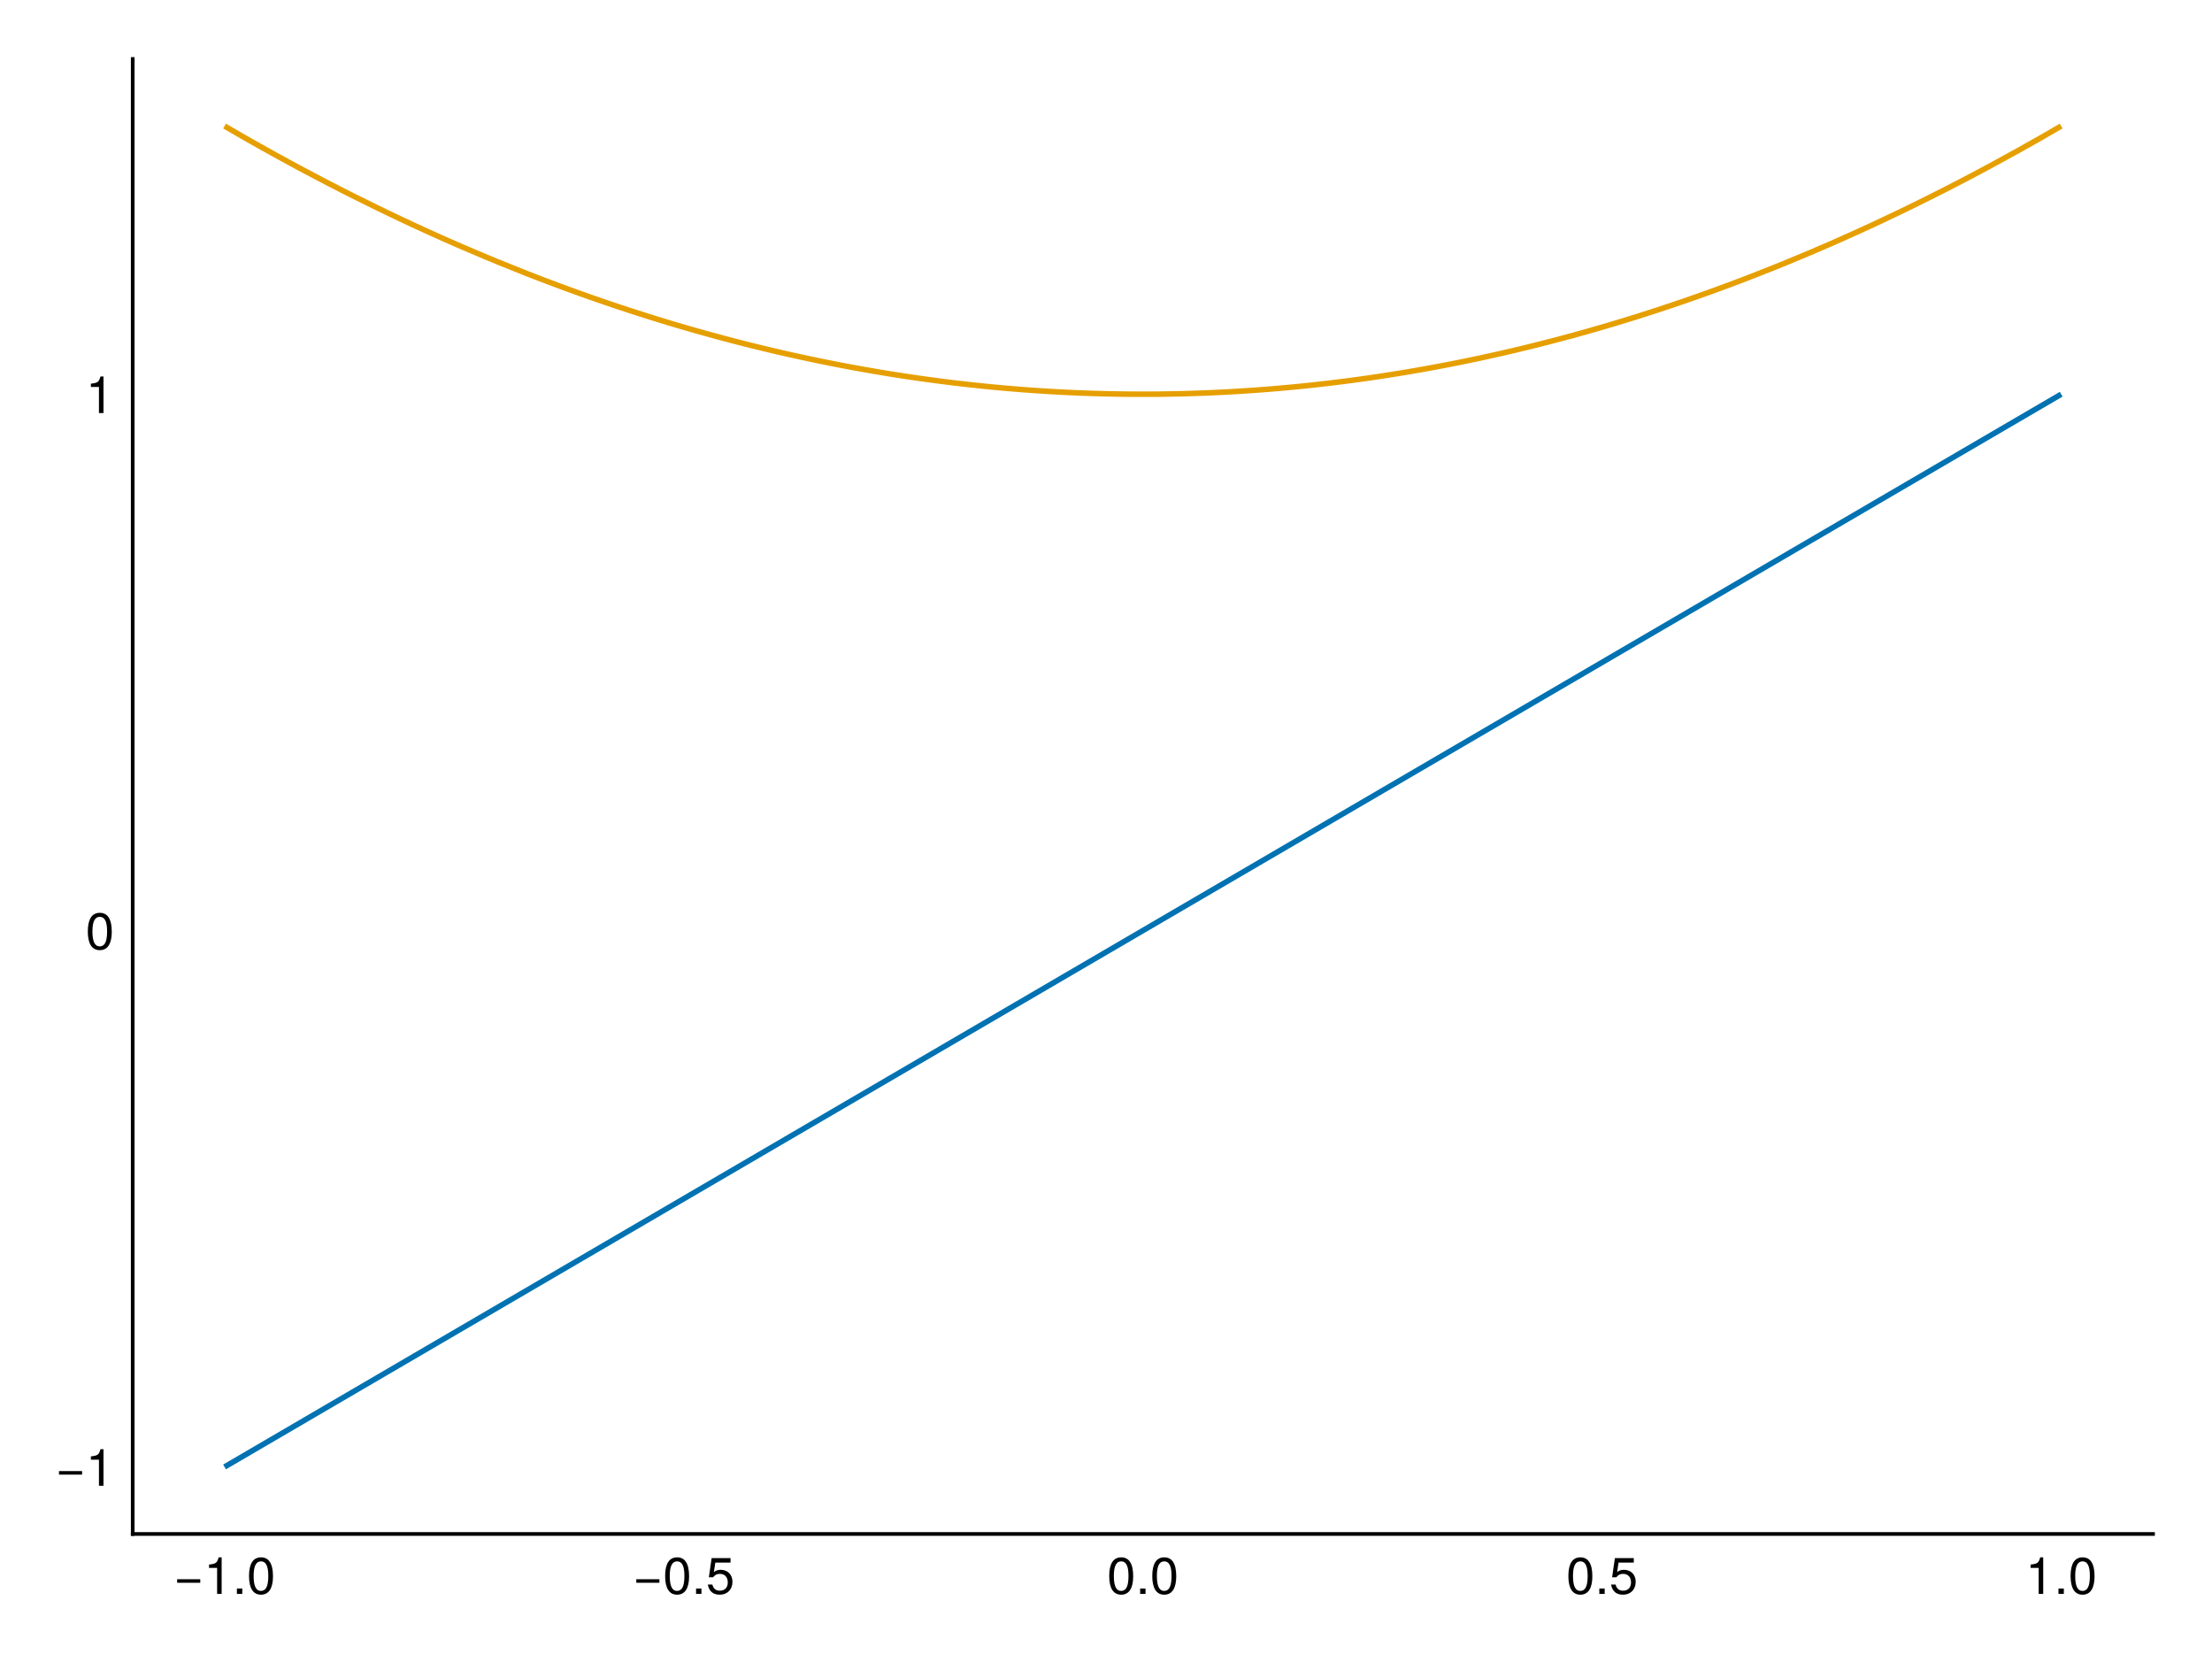
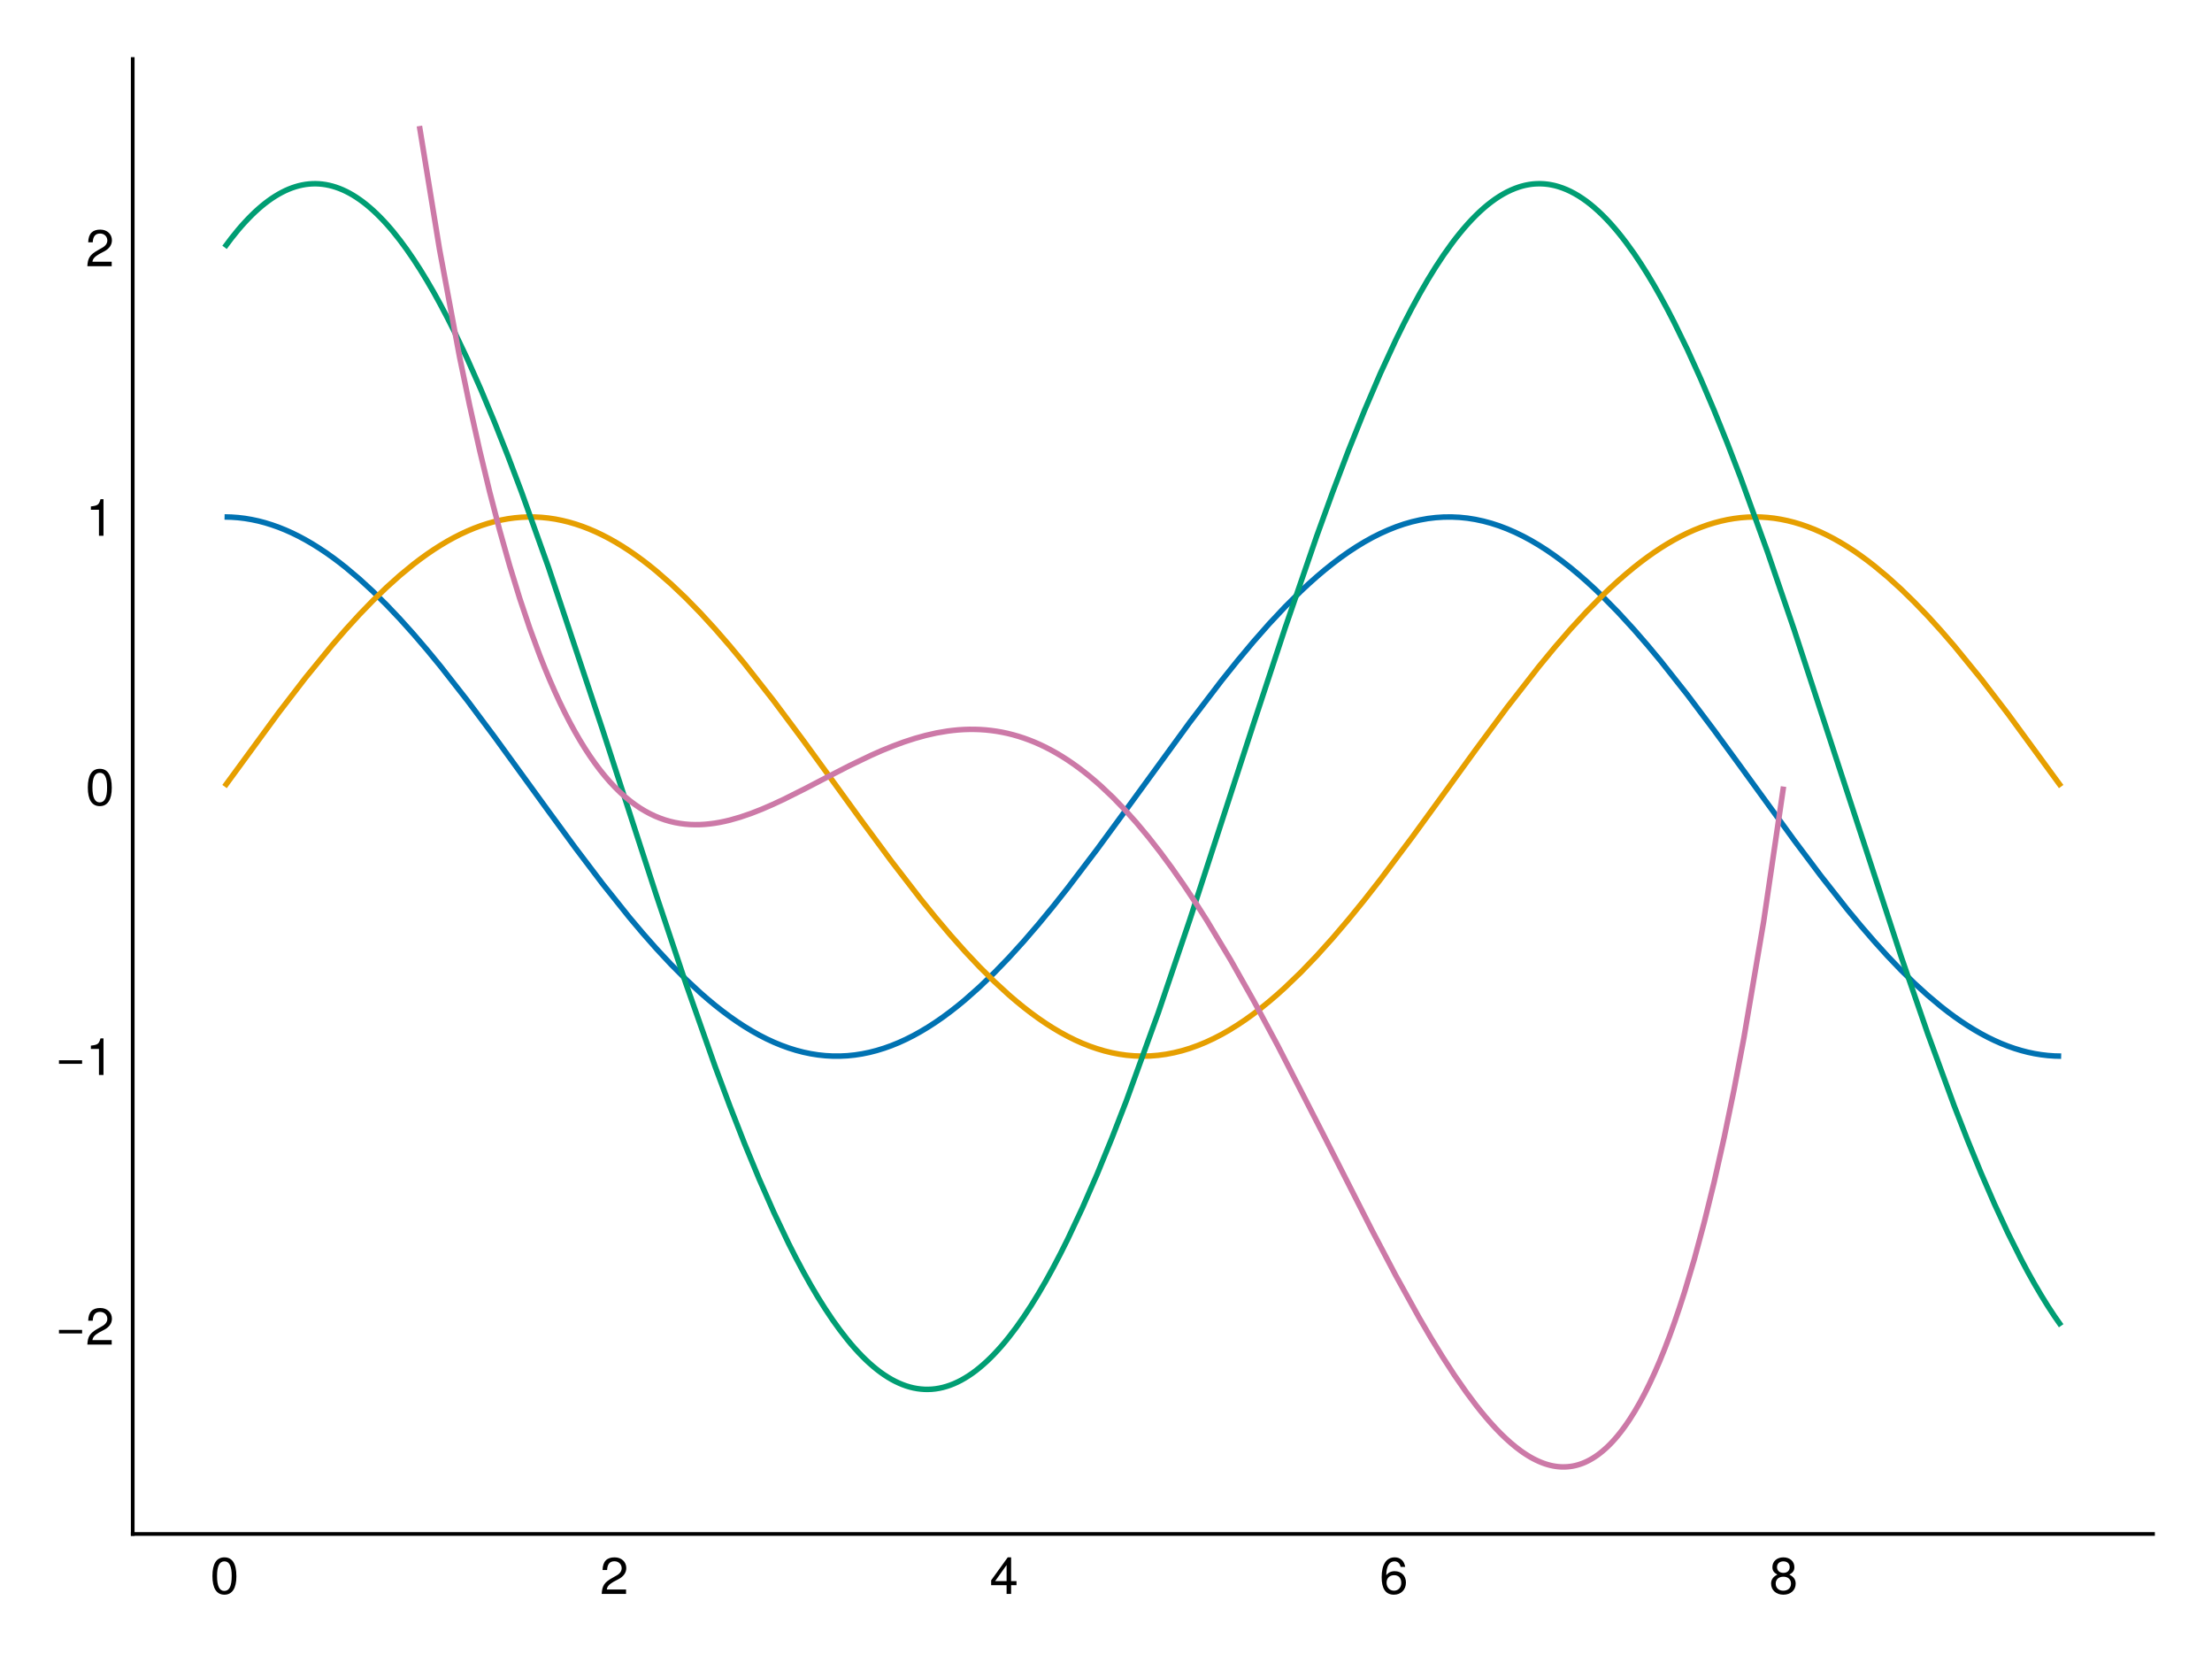
<svg xmlns="http://www.w3.org/2000/svg" xmlns:xlink="http://www.w3.org/1999/xlink" width="450pt" height="338pt" viewBox="0 0 450 338" version="1.1">
  <defs>
    <g>
-       <symbol overflow="visible" id="glyph0-0-4e4f7e8b">
+       <symbol overflow="visible" id="glyph0-0-dd8f0486">
        <path style="stroke:none;" d="M 0.203 -7.656 C 0.203 -7.656 0.203 0 0.203 0 C 0.203 0 4.938 0 4.938 0 C 4.938 0 4.938 -7.656 4.938 -7.656 C 4.938 -7.656 0.203 -7.656 0.203 -7.656 Z M 0.75 -0.547 C 0.75 -0.547 0.75 -7.109 0.75 -7.109 C 0.75 -7.109 4.391 -7.109 4.391 -7.109 C 4.391 -7.109 4.391 -0.547 4.391 -0.547 C 4.391 -0.547 0.75 -0.547 0.75 -0.547 Z M 0.75 -0.547 " />
      </symbol>
-       <symbol overflow="visible" id="glyph0-1-4e4f7e8b">
+       <symbol overflow="visible" id="glyph0-1-dd8f0486">
+         <path style="stroke:none;" d="M 5.328 -3.578 C 5.328 -1.141 4.469 0.156 2.891 0.156 C 1.297 0.156 0.453 -1.141 0.453 -3.641 C 0.453 -6.141 1.281 -7.438 2.891 -7.438 C 4.5 -7.438 5.328 -6.156 5.328 -3.578 Z M 4.375 -3.672 C 4.375 -5.656 3.891 -6.625 2.891 -6.625 C 1.891 -6.625 1.391 -5.672 1.391 -3.641 C 1.391 -1.594 1.891 -0.609 2.859 -0.609 C 3.891 -0.609 4.375 -1.547 4.375 -3.672 Z M 4.375 -3.672 " />
+       </symbol>
+       <symbol overflow="visible" id="glyph0-2-dd8f0486">
        <path style="stroke:none;" d="M 5.422 -2.266 C 5.422 -2.266 0.719 -2.266 0.719 -2.266 C 0.719 -2.266 0.719 -2.984 0.719 -2.984 C 0.719 -2.984 5.422 -2.984 5.422 -2.984 C 5.422 -2.984 5.422 -2.266 5.422 -2.266 Z M 5.422 -2.266 " />
      </symbol>
-       <symbol overflow="visible" id="glyph1-0-4e4f7e8b">
+       <symbol overflow="visible" id="glyph0-3-dd8f0486">
+         <path style="stroke:none;" d="M 5.359 -5.266 C 5.359 -4.344 4.828 -3.562 3.797 -3.016 C 3.797 -3.016 2.734 -2.453 2.734 -2.453 C 1.828 -1.906 1.484 -1.516 1.391 -0.906 C 1.391 -0.906 5.312 -0.906 5.312 -0.906 C 5.312 -0.906 5.312 0 5.312 0 C 5.312 0 0.359 0 0.359 0 C 0.438 -1.641 0.891 -2.344 2.453 -3.219 C 2.453 -3.219 3.406 -3.766 3.406 -3.766 C 4.078 -4.141 4.422 -4.656 4.422 -5.234 C 4.422 -6.031 3.797 -6.641 2.953 -6.641 C 2.031 -6.641 1.516 -6.109 1.453 -4.859 C 1.453 -4.859 0.531 -4.859 0.531 -4.859 C 0.578 -6.672 1.453 -7.438 2.984 -7.438 C 4.391 -7.438 5.359 -6.516 5.359 -5.266 Z M 5.359 -5.266 " />
+       </symbol>
+       <symbol overflow="visible" id="glyph1-0-dd8f0486">
        <path style="stroke:none;" d="M 0.203 -7.656 C 0.203 -7.656 0.203 0 0.203 0 C 0.203 0 4.938 0 4.938 0 C 4.938 0 4.938 -7.656 4.938 -7.656 C 4.938 -7.656 0.203 -7.656 0.203 -7.656 Z M 0.75 -0.547 C 0.75 -0.547 0.75 -7.109 0.75 -7.109 C 0.75 -7.109 4.391 -7.109 4.391 -7.109 C 4.391 -7.109 4.391 -0.547 4.391 -0.547 C 4.391 -0.547 0.75 -0.547 0.75 -0.547 Z M 0.75 -0.547 " />
      </symbol>
-       <symbol overflow="visible" id="glyph1-1-4e4f7e8b">
+       <symbol overflow="visible" id="glyph1-1-dd8f0486">
+         <path style="stroke:none;" d="M 5.359 -5.266 C 5.359 -4.344 4.828 -3.562 3.797 -3.016 C 3.797 -3.016 2.734 -2.453 2.734 -2.453 C 1.828 -1.906 1.484 -1.516 1.391 -0.906 C 1.391 -0.906 5.312 -0.906 5.312 -0.906 C 5.312 -0.906 5.312 0 5.312 0 C 5.312 0 0.359 0 0.359 0 C 0.438 -1.641 0.891 -2.344 2.453 -3.219 C 2.453 -3.219 3.406 -3.766 3.406 -3.766 C 4.078 -4.141 4.422 -4.656 4.422 -5.234 C 4.422 -6.031 3.797 -6.641 2.953 -6.641 C 2.031 -6.641 1.516 -6.109 1.453 -4.859 C 1.453 -4.859 0.531 -4.859 0.531 -4.859 C 0.578 -6.672 1.453 -7.438 2.984 -7.438 C 4.391 -7.438 5.359 -6.516 5.359 -5.266 Z M 5.359 -5.266 " />
+       </symbol>
+       <symbol overflow="visible" id="glyph1-2-dd8f0486">
+         <path style="stroke:none;" d="M 5.453 -1.781 C 5.453 -1.781 4.359 -1.781 4.359 -1.781 C 4.359 -1.781 4.359 0 4.359 0 C 4.359 0 3.438 0 3.438 0 C 3.438 0 3.438 -1.781 3.438 -1.781 C 3.438 -1.781 0.297 -1.781 0.297 -1.781 C 0.297 -1.781 0.297 -2.766 0.297 -2.766 C 0.297 -2.766 3.672 -7.438 3.672 -7.438 C 3.672 -7.438 4.359 -7.438 4.359 -7.438 C 4.359 -7.438 4.359 -2.609 4.359 -2.609 C 4.359 -2.609 5.453 -2.609 5.453 -2.609 C 5.453 -2.609 5.453 -1.781 5.453 -1.781 Z M 3.438 -2.609 C 3.438 -2.609 3.438 -5.875 3.438 -5.875 C 3.438 -5.875 1.109 -2.609 1.109 -2.609 C 1.109 -2.609 3.438 -2.609 3.438 -2.609 Z M 3.438 -2.609 " />
+       </symbol>
+       <symbol overflow="visible" id="glyph1-3-dd8f0486">
+         <path style="stroke:none;" d="M 5.391 -2.312 C 5.391 -0.844 4.375 0.156 2.953 0.156 C 1.25 0.156 0.453 -1.078 0.453 -3.391 C 0.453 -5.984 1.391 -7.438 3.125 -7.438 C 4.25 -7.438 5.047 -6.719 5.234 -5.5 C 5.234 -5.5 4.312 -5.5 4.312 -5.5 C 4.156 -6.219 3.703 -6.625 3.062 -6.625 C 2 -6.625 1.406 -5.625 1.391 -3.797 C 1.797 -4.344 2.375 -4.625 3.109 -4.625 C 4.438 -4.625 5.391 -3.703 5.391 -2.312 Z M 4.438 -2.234 C 4.438 -3.234 3.891 -3.812 3 -3.812 C 2.078 -3.812 1.453 -3.219 1.453 -2.281 C 1.453 -1.328 2.094 -0.656 2.969 -0.656 C 3.812 -0.656 4.438 -1.297 4.438 -2.234 Z M 4.438 -2.234 " />
+       </symbol>
+       <symbol overflow="visible" id="glyph2-0-dd8f0486">
+         <path style="stroke:none;" d="M 0.203 -7.656 C 0.203 -7.656 0.203 0 0.203 0 C 0.203 0 4.938 0 4.938 0 C 4.938 0 4.938 -7.656 4.938 -7.656 C 4.938 -7.656 0.203 -7.656 0.203 -7.656 Z M 0.75 -0.547 C 0.75 -0.547 0.75 -7.109 0.75 -7.109 C 0.75 -7.109 4.391 -7.109 4.391 -7.109 C 4.391 -7.109 4.391 -0.547 4.391 -0.547 C 4.391 -0.547 0.75 -0.547 0.75 -0.547 Z M 0.75 -0.547 " />
+       </symbol>
+       <symbol overflow="visible" id="glyph2-1-dd8f0486">
+         <path style="stroke:none;" d="M 5.391 -2.094 C 5.391 -0.75 4.359 0.156 2.891 0.156 C 1.422 0.156 0.391 -0.75 0.391 -2.109 C 0.391 -2.922 0.812 -3.5 1.656 -3.922 C 0.906 -4.391 0.656 -4.766 0.656 -5.453 C 0.656 -6.625 1.578 -7.438 2.891 -7.438 C 4.203 -7.438 5.125 -6.625 5.125 -5.453 C 5.125 -4.75 4.875 -4.375 4.109 -3.922 C 4.969 -3.5 5.391 -2.922 5.391 -2.094 Z M 4.172 -5.438 C 4.172 -6.156 3.672 -6.625 2.891 -6.625 C 2.109 -6.625 1.594 -6.156 1.594 -5.453 C 1.594 -4.75 2.109 -4.281 2.891 -4.281 C 3.672 -4.281 4.172 -4.75 4.172 -5.438 Z M 4.438 -2.094 C 4.438 -2.969 3.812 -3.5 2.891 -3.5 C 1.969 -3.5 1.328 -2.969 1.328 -2.094 C 1.328 -1.219 1.969 -0.656 2.859 -0.656 C 3.812 -0.656 4.438 -1.203 4.438 -2.094 Z M 4.438 -2.094 " />
+       </symbol>
+       <symbol overflow="visible" id="glyph3-0-dd8f0486">
+         <path style="stroke:none;" d="M 0.203 -7.656 C 0.203 -7.656 0.203 0 0.203 0 C 0.203 0 4.938 0 4.938 0 C 4.938 0 4.938 -7.656 4.938 -7.656 C 4.938 -7.656 0.203 -7.656 0.203 -7.656 Z M 0.75 -0.547 C 0.75 -0.547 0.75 -7.109 0.75 -7.109 C 0.75 -7.109 4.391 -7.109 4.391 -7.109 C 4.391 -7.109 4.391 -0.547 4.391 -0.547 C 4.391 -0.547 0.75 -0.547 0.75 -0.547 Z M 0.75 -0.547 " />
+       </symbol>
+       <symbol overflow="visible" id="glyph3-1-dd8f0486">
+         <path style="stroke:none;" d="M 5.422 -2.266 C 5.422 -2.266 0.719 -2.266 0.719 -2.266 C 0.719 -2.266 0.719 -2.984 0.719 -2.984 C 0.719 -2.984 5.422 -2.984 5.422 -2.984 C 5.422 -2.984 5.422 -2.266 5.422 -2.266 Z M 5.422 -2.266 " />
+       </symbol>
+       <symbol overflow="visible" id="glyph3-2-dd8f0486">
        <path style="stroke:none;" d="M 3.641 0 C 3.641 0 2.719 0 2.719 0 C 2.719 0 2.719 -5.297 2.719 -5.297 C 2.719 -5.297 1.078 -5.297 1.078 -5.297 C 1.078 -5.297 1.078 -5.969 1.078 -5.969 C 2.5 -6.141 2.703 -6.297 3.031 -7.438 C 3.031 -7.438 3.641 -7.438 3.641 -7.438 C 3.641 -7.438 3.641 0 3.641 0 Z M 3.641 0 " />
      </symbol>
-       <symbol overflow="visible" id="glyph1-2-4e4f7e8b">
-         <path style="stroke:none;" d="M 2 0 C 2 0 0.906 0 0.906 0 C 0.906 0 0.906 -1.094 0.906 -1.094 C 0.906 -1.094 2 -1.094 2 -1.094 C 2 -1.094 2 0 2 0 Z M 2 0 " />
-       </symbol>
-       <symbol overflow="visible" id="glyph1-3-4e4f7e8b">
-         <path style="stroke:none;" d="M 5.328 -3.578 C 5.328 -1.141 4.469 0.156 2.891 0.156 C 1.297 0.156 0.453 -1.141 0.453 -3.641 C 0.453 -6.141 1.281 -7.438 2.891 -7.438 C 4.5 -7.438 5.328 -6.156 5.328 -3.578 Z M 4.375 -3.672 C 4.375 -5.656 3.891 -6.625 2.891 -6.625 C 1.891 -6.625 1.391 -5.672 1.391 -3.641 C 1.391 -1.594 1.891 -0.609 2.859 -0.609 C 3.891 -0.609 4.375 -1.547 4.375 -3.672 Z M 4.375 -3.672 " />
-       </symbol>
-       <symbol overflow="visible" id="glyph2-0-4e4f7e8b">
+       <symbol overflow="visible" id="glyph4-0-dd8f0486">
        <path style="stroke:none;" d="M 0.203 -7.656 C 0.203 -7.656 0.203 0 0.203 0 C 0.203 0 4.938 0 4.938 0 C 4.938 0 4.938 -7.656 4.938 -7.656 C 4.938 -7.656 0.203 -7.656 0.203 -7.656 Z M 0.75 -0.547 C 0.75 -0.547 0.75 -7.109 0.75 -7.109 C 0.75 -7.109 4.391 -7.109 4.391 -7.109 C 4.391 -7.109 4.391 -0.547 4.391 -0.547 C 4.391 -0.547 0.75 -0.547 0.75 -0.547 Z M 0.75 -0.547 " />
      </symbol>
-       <symbol overflow="visible" id="glyph2-1-4e4f7e8b">
-         <path style="stroke:none;" d="M 2 0 C 2 0 0.906 0 0.906 0 C 0.906 0 0.906 -1.094 0.906 -1.094 C 0.906 -1.094 2 -1.094 2 -1.094 C 2 -1.094 2 0 2 0 Z M 2 0 " />
-       </symbol>
-       <symbol overflow="visible" id="glyph2-2-4e4f7e8b">
-         <path style="stroke:none;" d="M 5.328 -3.578 C 5.328 -1.141 4.469 0.156 2.891 0.156 C 1.297 0.156 0.453 -1.141 0.453 -3.641 C 0.453 -6.141 1.281 -7.438 2.891 -7.438 C 4.5 -7.438 5.328 -6.156 5.328 -3.578 Z M 4.375 -3.672 C 4.375 -5.656 3.891 -6.625 2.891 -6.625 C 1.891 -6.625 1.391 -5.672 1.391 -3.641 C 1.391 -1.594 1.891 -0.609 2.859 -0.609 C 3.891 -0.609 4.375 -1.547 4.375 -3.672 Z M 4.375 -3.672 " />
-       </symbol>
-       <symbol overflow="visible" id="glyph2-3-4e4f7e8b">
-         <path style="stroke:none;" d="M 3.641 0 C 3.641 0 2.719 0 2.719 0 C 2.719 0 2.719 -5.297 2.719 -5.297 C 2.719 -5.297 1.078 -5.297 1.078 -5.297 C 1.078 -5.297 1.078 -5.969 1.078 -5.969 C 2.5 -6.141 2.703 -6.297 3.031 -7.438 C 3.031 -7.438 3.641 -7.438 3.641 -7.438 C 3.641 -7.438 3.641 0 3.641 0 Z M 3.641 0 " />
-       </symbol>
-       <symbol overflow="visible" id="glyph3-0-4e4f7e8b">
-         <path style="stroke:none;" d="M 0.203 -7.656 C 0.203 -7.656 0.203 0 0.203 0 C 0.203 0 4.938 0 4.938 0 C 4.938 0 4.938 -7.656 4.938 -7.656 C 4.938 -7.656 0.203 -7.656 0.203 -7.656 Z M 0.75 -0.547 C 0.75 -0.547 0.75 -7.109 0.75 -7.109 C 0.75 -7.109 4.391 -7.109 4.391 -7.109 C 4.391 -7.109 4.391 -0.547 4.391 -0.547 C 4.391 -0.547 0.75 -0.547 0.75 -0.547 Z M 0.75 -0.547 " />
-       </symbol>
-       <symbol overflow="visible" id="glyph3-1-4e4f7e8b">
-         <path style="stroke:none;" d="M 5.328 -3.578 C 5.328 -1.141 4.469 0.156 2.891 0.156 C 1.297 0.156 0.453 -1.141 0.453 -3.641 C 0.453 -6.141 1.281 -7.438 2.891 -7.438 C 4.5 -7.438 5.328 -6.156 5.328 -3.578 Z M 4.375 -3.672 C 4.375 -5.656 3.891 -6.625 2.891 -6.625 C 1.891 -6.625 1.391 -5.672 1.391 -3.641 C 1.391 -1.594 1.891 -0.609 2.859 -0.609 C 3.891 -0.609 4.375 -1.547 4.375 -3.672 Z M 4.375 -3.672 " />
-       </symbol>
-       <symbol overflow="visible" id="glyph3-2-4e4f7e8b">
-         <path style="stroke:none;" d="M 5.391 -2.469 C 5.391 -0.891 4.344 0.156 2.828 0.156 C 1.516 0.156 0.672 -0.438 0.375 -1.906 C 0.375 -1.906 1.297 -1.906 1.297 -1.906 C 1.516 -1.078 2 -0.656 2.812 -0.656 C 3.828 -0.656 4.438 -1.266 4.438 -2.344 C 4.438 -3.438 3.812 -4.078 2.812 -4.078 C 2.234 -4.078 1.875 -3.906 1.453 -3.391 C 1.453 -3.391 0.594 -3.391 0.594 -3.391 C 0.594 -3.391 1.156 -7.281 1.156 -7.281 C 1.156 -7.281 5 -7.281 5 -7.281 C 5 -7.281 5 -6.375 5 -6.375 C 5 -6.375 1.906 -6.375 1.906 -6.375 C 1.906 -6.375 1.609 -4.453 1.609 -4.453 C 2.031 -4.766 2.453 -4.906 2.984 -4.906 C 4.406 -4.906 5.391 -3.938 5.391 -2.469 Z M 5.391 -2.469 " />
-       </symbol>
-       <symbol overflow="visible" id="glyph4-0-4e4f7e8b">
-         <path style="stroke:none;" d="M 0.203 -7.656 C 0.203 -7.656 0.203 0 0.203 0 C 0.203 0 4.938 0 4.938 0 C 4.938 0 4.938 -7.656 4.938 -7.656 C 4.938 -7.656 0.203 -7.656 0.203 -7.656 Z M 0.75 -0.547 C 0.75 -0.547 0.75 -7.109 0.75 -7.109 C 0.75 -7.109 4.391 -7.109 4.391 -7.109 C 4.391 -7.109 4.391 -0.547 4.391 -0.547 C 4.391 -0.547 0.75 -0.547 0.75 -0.547 Z M 0.75 -0.547 " />
-       </symbol>
-       <symbol overflow="visible" id="glyph4-1-4e4f7e8b">
-         <path style="stroke:none;" d="M 5.422 -2.266 C 5.422 -2.266 0.719 -2.266 0.719 -2.266 C 0.719 -2.266 0.719 -2.984 0.719 -2.984 C 0.719 -2.984 5.422 -2.984 5.422 -2.984 C 5.422 -2.984 5.422 -2.266 5.422 -2.266 Z M 5.422 -2.266 " />
-       </symbol>
-       <symbol overflow="visible" id="glyph5-0-4e4f7e8b">
-         <path style="stroke:none;" d="M 0.203 -7.656 C 0.203 -7.656 0.203 0 0.203 0 C 0.203 0 4.938 0 4.938 0 C 4.938 0 4.938 -7.656 4.938 -7.656 C 4.938 -7.656 0.203 -7.656 0.203 -7.656 Z M 0.75 -0.547 C 0.75 -0.547 0.75 -7.109 0.75 -7.109 C 0.75 -7.109 4.391 -7.109 4.391 -7.109 C 4.391 -7.109 4.391 -0.547 4.391 -0.547 C 4.391 -0.547 0.75 -0.547 0.75 -0.547 Z M 0.75 -0.547 " />
-       </symbol>
-       <symbol overflow="visible" id="glyph5-1-4e4f7e8b">
-         <path style="stroke:none;" d="M 5.328 -3.578 C 5.328 -1.141 4.469 0.156 2.891 0.156 C 1.297 0.156 0.453 -1.141 0.453 -3.641 C 0.453 -6.141 1.281 -7.438 2.891 -7.438 C 4.5 -7.438 5.328 -6.156 5.328 -3.578 Z M 4.375 -3.672 C 4.375 -5.656 3.891 -6.625 2.891 -6.625 C 1.891 -6.625 1.391 -5.672 1.391 -3.641 C 1.391 -1.594 1.891 -0.609 2.859 -0.609 C 3.891 -0.609 4.375 -1.547 4.375 -3.672 Z M 4.375 -3.672 " />
-       </symbol>
-       <symbol overflow="visible" id="glyph5-2-4e4f7e8b">
-         <path style="stroke:none;" d="M 2 0 C 2 0 0.906 0 0.906 0 C 0.906 0 0.906 -1.094 0.906 -1.094 C 0.906 -1.094 2 -1.094 2 -1.094 C 2 -1.094 2 0 2 0 Z M 2 0 " />
-       </symbol>
-       <symbol overflow="visible" id="glyph5-3-4e4f7e8b">
-         <path style="stroke:none;" d="M 5.391 -2.469 C 5.391 -0.891 4.344 0.156 2.828 0.156 C 1.516 0.156 0.672 -0.438 0.375 -1.906 C 0.375 -1.906 1.297 -1.906 1.297 -1.906 C 1.516 -1.078 2 -0.656 2.812 -0.656 C 3.828 -0.656 4.438 -1.266 4.438 -2.344 C 4.438 -3.438 3.812 -4.078 2.812 -4.078 C 2.234 -4.078 1.875 -3.906 1.453 -3.391 C 1.453 -3.391 0.594 -3.391 0.594 -3.391 C 0.594 -3.391 1.156 -7.281 1.156 -7.281 C 1.156 -7.281 5 -7.281 5 -7.281 C 5 -7.281 5 -6.375 5 -6.375 C 5 -6.375 1.906 -6.375 1.906 -6.375 C 1.906 -6.375 1.609 -4.453 1.609 -4.453 C 2.031 -4.766 2.453 -4.906 2.984 -4.906 C 4.406 -4.906 5.391 -3.938 5.391 -2.469 Z M 5.391 -2.469 " />
-       </symbol>
-       <symbol overflow="visible" id="glyph6-0-4e4f7e8b">
-         <path style="stroke:none;" d="M 0.203 -7.656 C 0.203 -7.656 0.203 0 0.203 0 C 0.203 0 4.938 0 4.938 0 C 4.938 0 4.938 -7.656 4.938 -7.656 C 4.938 -7.656 0.203 -7.656 0.203 -7.656 Z M 0.75 -0.547 C 0.75 -0.547 0.75 -7.109 0.75 -7.109 C 0.75 -7.109 4.391 -7.109 4.391 -7.109 C 4.391 -7.109 4.391 -0.547 4.391 -0.547 C 4.391 -0.547 0.75 -0.547 0.75 -0.547 Z M 0.75 -0.547 " />
-       </symbol>
-       <symbol overflow="visible" id="glyph6-1-4e4f7e8b">
-         <path style="stroke:none;" d="M 5.422 -2.266 C 5.422 -2.266 0.719 -2.266 0.719 -2.266 C 0.719 -2.266 0.719 -2.984 0.719 -2.984 C 0.719 -2.984 5.422 -2.984 5.422 -2.984 C 5.422 -2.984 5.422 -2.266 5.422 -2.266 Z M 5.422 -2.266 " />
-       </symbol>
-       <symbol overflow="visible" id="glyph6-2-4e4f7e8b">
+       <symbol overflow="visible" id="glyph4-1-dd8f0486">
        <path style="stroke:none;" d="M 3.641 0 C 3.641 0 2.719 0 2.719 0 C 2.719 0 2.719 -5.297 2.719 -5.297 C 2.719 -5.297 1.078 -5.297 1.078 -5.297 C 1.078 -5.297 1.078 -5.969 1.078 -5.969 C 2.5 -6.141 2.703 -6.297 3.031 -7.438 C 3.031 -7.438 3.641 -7.438 3.641 -7.438 C 3.641 -7.438 3.641 0 3.641 0 Z M 3.641 0 " />
      </symbol>
    </g>
  </defs>
-   <g id="surface1-4e4f7e8b">
+   <g id="surface1-dd8f0486">
    <path style=" stroke:none;fill-rule:nonzero;fill:rgb(100%,100%,100%);fill-opacity:1;" d="M 0 0 L 450 0 L 450 337.5 L 0 337.5 Z M 0 0 " />
    <g style="fill:rgb(0%,0%,0%);fill-opacity:1;">
-       <use xlink:href="#glyph0-1-4e4f7e8b" x="35.318" y="324.193" />
+       <use xlink:href="#glyph0-1-dd8f0486" x="42.763" y="324.193" />
    </g>
    <g style="fill:rgb(0%,0%,0%);fill-opacity:1;">
-       <use xlink:href="#glyph1-1-4e4f7e8b" x="41.45" y="324.193" />
+       <use xlink:href="#glyph1-1-dd8f0486" x="122.051" y="324.193" />
    </g>
    <g style="fill:rgb(0%,0%,0%);fill-opacity:1;">
-       <use xlink:href="#glyph2-1-4e4f7e8b" x="47.288" y="324.193" />
+       <use xlink:href="#glyph1-2-dd8f0486" x="201.339" y="324.193" />
    </g>
    <g style="fill:rgb(0%,0%,0%);fill-opacity:1;">
-       <use xlink:href="#glyph3-1-4e4f7e8b" x="50.207" y="324.193" />
+       <use xlink:href="#glyph1-3-dd8f0486" x="280.627" y="324.193" />
    </g>
    <g style="fill:rgb(0%,0%,0%);fill-opacity:1;">
-       <use xlink:href="#glyph4-1-4e4f7e8b" x="128.727" y="324.193" />
+       <use xlink:href="#glyph2-1-dd8f0486" x="359.915" y="324.193" />
    </g>
    <g style="fill:rgb(0%,0%,0%);fill-opacity:1;">
-       <use xlink:href="#glyph3-1-4e4f7e8b" x="134.859" y="324.193" />
+       <use xlink:href="#glyph0-2-dd8f0486" x="11.28" y="273.475" />
    </g>
    <g style="fill:rgb(0%,0%,0%);fill-opacity:1;">
-       <use xlink:href="#glyph1-2-4e4f7e8b" x="140.697" y="324.193" />
+       <use xlink:href="#glyph0-3-dd8f0486" x="17.412" y="273.475" />
    </g>
    <g style="fill:rgb(0%,0%,0%);fill-opacity:1;">
-       <use xlink:href="#glyph3-2-4e4f7e8b" x="143.616" y="324.193" />
+       <use xlink:href="#glyph3-1-dd8f0486" x="11.28" y="218.641" />
    </g>
    <g style="fill:rgb(0%,0%,0%);fill-opacity:1;">
-       <use xlink:href="#glyph5-1-4e4f7e8b" x="225.203" y="324.193" />
+       <use xlink:href="#glyph3-2-dd8f0486" x="17.412" y="218.641" />
    </g>
    <g style="fill:rgb(0%,0%,0%);fill-opacity:1;">
-       <use xlink:href="#glyph1-2-4e4f7e8b" x="231.04" y="324.193" />
+       <use xlink:href="#glyph0-1-dd8f0486" x="17.412" y="163.807" />
    </g>
    <g style="fill:rgb(0%,0%,0%);fill-opacity:1;">
-       <use xlink:href="#glyph1-3-4e4f7e8b" x="233.96" y="324.193" />
+       <use xlink:href="#glyph4-1-dd8f0486" x="17.412" y="108.973" />
    </g>
    <g style="fill:rgb(0%,0%,0%);fill-opacity:1;">
-       <use xlink:href="#glyph5-1-4e4f7e8b" x="318.612" y="324.193" />
+       <use xlink:href="#glyph0-3-dd8f0486" x="17.412" y="54.139" />
    </g>
-     <g style="fill:rgb(0%,0%,0%);fill-opacity:1;">
-       <use xlink:href="#glyph5-2-4e4f7e8b" x="324.45" y="324.193" />
-     </g>
-     <g style="fill:rgb(0%,0%,0%);fill-opacity:1;">
-       <use xlink:href="#glyph5-3-4e4f7e8b" x="327.369" y="324.193" />
-     </g>
-     <g style="fill:rgb(0%,0%,0%);fill-opacity:1;">
-       <use xlink:href="#glyph1-1-4e4f7e8b" x="412.021" y="324.193" />
-     </g>
-     <g style="fill:rgb(0%,0%,0%);fill-opacity:1;">
-       <use xlink:href="#glyph1-2-4e4f7e8b" x="417.859" y="324.193" />
-     </g>
-     <g style="fill:rgb(0%,0%,0%);fill-opacity:1;">
-       <use xlink:href="#glyph1-3-4e4f7e8b" x="420.778" y="324.193" />
-     </g>
-     <g style="fill:rgb(0%,0%,0%);fill-opacity:1;">
-       <use xlink:href="#glyph6-1-4e4f7e8b" x="11.28" y="302.191" />
-     </g>
-     <g style="fill:rgb(0%,0%,0%);fill-opacity:1;">
-       <use xlink:href="#glyph6-2-4e4f7e8b" x="17.412" y="302.191" />
-     </g>
-     <g style="fill:rgb(0%,0%,0%);fill-opacity:1;">
-       <use xlink:href="#glyph2-2-4e4f7e8b" x="17.412" y="193.1" />
-     </g>
-     <g style="fill:rgb(0%,0%,0%);fill-opacity:1;">
-       <use xlink:href="#glyph2-3-4e4f7e8b" x="17.412" y="84.009" />
-     </g>
-     <path style="fill:none;stroke-width:1.5;stroke-linecap:butt;stroke-linejoin:miter;stroke:rgb(0%,44.706%,69.804%);stroke-opacity:1;stroke-miterlimit:2;" d="M 60.911 397.818 L 178.047 329.417 L 305.547 254.964 L 443.214 174.578 L 559.089 106.911 " transform="matrix(0.75,0,0,0.75,0,0)" />
-     <path style="fill:none;stroke-width:1.5;stroke-linecap:butt;stroke-linejoin:miter;stroke:rgb(90.196%,62.353%,0%);stroke-opacity:1;stroke-miterlimit:2;" d="M 60.911 34.182 L 63.224 35.526 L 65.271 36.708 L 66.766 37.562 L 69.214 38.953 L 70.932 39.917 L 73.693 41.453 L 75.88 42.661 L 77.943 43.786 L 81.062 45.474 L 82.604 46.297 L 85.505 47.833 L 88.589 49.448 L 90.375 50.37 L 92.089 51.25 L 94.188 52.318 L 96.24 53.349 L 102.151 56.271 L 104.161 57.245 L 105.604 57.938 L 107.677 58.927 L 109.938 59.995 L 111.719 60.828 L 113.818 61.797 L 115.885 62.745 L 118.25 63.812 L 120.234 64.698 L 121.729 65.359 L 123.552 66.161 L 125.526 67.021 L 131.318 69.484 L 135.292 71.13 L 142.917 74.188 L 147.047 75.786 L 149.266 76.625 L 151.839 77.589 L 153.875 78.339 L 155.844 79.052 L 157.516 79.656 L 159.089 80.214 L 160.536 80.724 L 162.151 81.286 L 164.224 82 L 166.042 82.62 L 168.13 83.318 L 170.307 84.036 L 172.526 84.755 L 174.099 85.26 L 175.729 85.776 L 178.047 86.5 L 179.464 86.938 L 180.688 87.307 L 182.37 87.818 L 183.557 88.167 L 185.203 88.651 L 187.438 89.302 L 188.901 89.719 L 190.911 90.286 L 193.781 91.078 L 196.349 91.771 L 198.75 92.401 L 200.74 92.917 L 202.099 93.26 L 203.469 93.609 L 205.339 94.068 L 206.552 94.365 L 209.276 95.016 L 210.635 95.339 L 213.776 96.057 L 215.724 96.49 L 217.964 96.979 L 220.536 97.526 L 222.333 97.901 L 224.573 98.354 L 227.88 99.005 L 230.484 99.5 L 233.146 99.984 L 236.734 100.615 L 238.495 100.917 L 241.562 101.422 L 244.198 101.833 L 245.932 102.099 L 247.807 102.375 L 250.016 102.693 L 253.151 103.12 L 254.906 103.349 L 256.323 103.531 L 257.656 103.698 L 258.771 103.833 L 260.062 103.984 L 262.276 104.24 L 263.661 104.391 L 265.411 104.578 L 267.562 104.797 L 269.453 104.984 L 272.948 105.302 L 274.458 105.427 L 277.229 105.651 L 278.781 105.766 L 280.292 105.875 L 281.906 105.984 L 283.286 106.073 L 284.729 106.161 L 287.266 106.302 L 288.875 106.385 L 290.396 106.458 L 292.448 106.547 L 294.375 106.625 L 296.38 106.693 L 299.089 106.771 L 300.729 106.807 L 302.422 106.844 L 304.208 106.87 L 305.547 106.885 L 307.51 106.901 L 309.536 106.906 L 312.057 106.906 L 314.589 106.885 L 316.745 106.854 L 318.49 106.823 L 320.516 106.781 L 323.115 106.708 L 324.354 106.667 L 325.688 106.62 L 326.891 106.573 L 328.349 106.516 L 330.807 106.401 L 332.979 106.292 L 336.281 106.099 L 338.443 105.958 L 341 105.781 L 343.766 105.573 L 346.354 105.359 L 349.781 105.052 L 351.182 104.922 L 352.542 104.786 L 354.073 104.63 L 355.875 104.443 L 359.406 104.047 L 362.245 103.708 L 364.464 103.432 L 367.599 103.021 L 369.562 102.75 L 371.802 102.432 L 374.896 101.974 L 376.646 101.703 L 377.885 101.505 L 379.807 101.198 L 381.198 100.969 L 382.578 100.734 L 384.661 100.375 L 386.031 100.135 L 388.005 99.776 L 389.484 99.505 L 391.047 99.208 L 393.385 98.76 L 394.677 98.505 L 396.432 98.151 L 397.734 97.885 L 399.266 97.568 L 400.266 97.359 L 401.62 97.073 L 405.026 96.323 L 406.943 95.896 L 409.896 95.214 L 412.87 94.505 L 414.99 93.99 L 416.151 93.703 L 418.141 93.203 L 419.828 92.771 L 423.464 91.818 L 426.604 90.974 L 430.26 89.958 L 433.062 89.156 L 435.005 88.594 L 437.536 87.844 L 440.568 86.927 L 443.214 86.109 L 444.823 85.604 L 447.542 84.734 L 449.786 84.005 L 451.422 83.464 L 453.188 82.88 L 454.62 82.391 L 456.526 81.745 L 458.083 81.203 L 460.469 80.37 L 463.641 79.24 L 465.667 78.505 L 468.99 77.281 L 470.823 76.594 L 472.266 76.047 L 473.833 75.448 L 475.286 74.885 L 481.594 72.396 L 484.833 71.078 L 490.932 68.536 L 496.786 66.016 L 499.37 64.875 L 502.438 63.5 L 505.146 62.271 L 507.719 61.089 L 510.266 59.901 L 511.948 59.104 L 514.198 58.031 L 516.562 56.896 L 519.047 55.688 L 520.443 55 L 522.328 54.062 L 524.641 52.906 L 526.719 51.859 L 529.453 50.458 L 531.479 49.411 L 534.302 47.938 L 539.635 45.099 L 547.521 40.781 L 553.536 37.391 L 559.089 34.182 " transform="matrix(0.75,0,0,0.75,0,0)" />
+     <path style="fill:none;stroke-width:1.5;stroke-linecap:butt;stroke-linejoin:miter;stroke:rgb(0%,44.706%,69.804%);stroke-opacity:1;stroke-miterlimit:2;" d="M 60.911 140.193 L 62.74 140.24 L 64.568 140.37 L 66.401 140.589 L 68.229 140.896 L 70.062 141.286 L 71.891 141.766 L 73.719 142.333 L 75.552 142.979 L 77.38 143.714 L 79.214 144.531 L 81.042 145.432 L 82.875 146.417 L 84.703 147.479 L 86.531 148.62 L 88.365 149.839 L 90.193 151.13 L 92.026 152.5 L 93.854 153.943 L 97.516 157.036 L 101.177 160.401 L 104.839 164.021 L 108.495 167.875 L 112.156 171.948 L 115.818 176.219 L 119.479 180.667 L 126.802 190.016 L 134.12 199.802 L 148.766 219.969 L 156.083 229.958 L 163.406 239.625 L 170.729 248.792 L 174.391 253.13 L 178.047 257.276 L 182.031 261.552 L 186.016 265.552 L 190 269.255 L 191.995 270.99 L 193.984 272.641 L 195.979 274.208 L 197.969 275.688 L 199.964 277.083 L 201.953 278.385 L 203.948 279.594 L 205.938 280.708 L 207.932 281.729 L 209.922 282.651 L 211.917 283.474 L 213.906 284.198 L 215.901 284.823 L 217.891 285.344 L 219.885 285.76 L 221.875 286.078 L 223.87 286.292 L 225.859 286.401 L 227.854 286.406 L 229.844 286.312 L 231.839 286.109 L 233.828 285.802 L 235.823 285.396 L 237.812 284.885 L 239.807 284.271 L 241.797 283.562 L 243.792 282.75 L 245.781 281.839 L 247.776 280.828 L 249.766 279.724 L 251.76 278.526 L 253.75 277.234 L 255.745 275.854 L 257.734 274.38 L 259.729 272.823 L 261.719 271.182 L 265.703 267.651 L 269.688 263.812 L 273.672 259.693 L 277.656 255.302 L 281.641 250.677 L 285.625 245.839 L 289.609 240.818 L 297.578 230.328 L 305.547 219.458 L 322.755 195.833 L 331.359 184.562 L 335.661 179.193 L 339.964 174.047 L 344.266 169.161 L 348.568 164.573 L 352.87 160.302 L 355.021 158.297 L 357.172 156.385 L 359.323 154.562 L 361.474 152.844 L 363.625 151.219 L 365.776 149.698 L 367.927 148.286 L 370.078 146.979 L 372.229 145.781 L 374.38 144.698 L 376.531 143.729 L 378.682 142.87 L 380.833 142.13 L 382.984 141.51 L 385.135 141.01 L 387.286 140.625 L 389.438 140.365 L 391.589 140.224 L 393.74 140.203 L 395.891 140.302 L 398.042 140.521 L 400.193 140.865 L 402.344 141.328 L 404.495 141.906 L 406.646 142.604 L 408.797 143.422 L 410.948 144.354 L 413.099 145.401 L 415.25 146.557 L 417.401 147.828 L 419.552 149.203 L 421.703 150.688 L 423.854 152.276 L 426.005 153.964 L 428.156 155.75 L 430.307 157.63 L 432.458 159.604 L 434.609 161.667 L 438.911 166.047 L 443.214 170.74 L 446.833 174.906 L 450.453 179.255 L 457.698 188.411 L 464.938 198.036 L 472.182 207.948 L 486.667 227.88 L 493.911 237.526 L 501.151 246.724 L 504.771 251.094 L 508.396 255.292 L 512.016 259.292 L 515.635 263.073 L 519.255 266.625 L 522.88 269.922 L 526.5 272.958 L 528.312 274.37 L 530.12 275.708 L 531.932 276.979 L 533.745 278.172 L 535.552 279.286 L 537.365 280.328 L 539.172 281.292 L 540.984 282.172 L 542.797 282.974 L 544.604 283.693 L 546.417 284.328 L 548.229 284.88 L 550.036 285.349 L 551.849 285.734 L 553.661 286.031 L 555.469 286.245 L 557.281 286.375 L 559.089 286.417 " transform="matrix(0.75,0,0,0.75,0,0)" />
+     <path style="fill:none;stroke-width:1.5;stroke-linecap:butt;stroke-linejoin:miter;stroke:rgb(90.196%,62.353%,0%);stroke-opacity:1;stroke-miterlimit:2;" d="M 60.911 213.307 L 75.552 193.312 L 82.875 183.792 L 90.193 174.844 L 93.854 170.63 L 97.516 166.625 L 101.177 162.844 L 104.839 159.302 L 108.495 156.021 L 112.156 153.016 L 113.99 151.62 L 115.818 150.297 L 117.651 149.052 L 119.479 147.885 L 121.307 146.792 L 123.141 145.781 L 124.969 144.854 L 126.802 144.005 L 128.63 143.24 L 130.458 142.557 L 132.292 141.964 L 134.12 141.453 L 135.953 141.026 L 137.781 140.688 L 139.615 140.438 L 141.443 140.276 L 143.271 140.198 L 145.104 140.214 L 146.932 140.312 L 148.766 140.5 L 150.594 140.771 L 152.422 141.135 L 154.255 141.583 L 156.083 142.115 L 157.917 142.734 L 159.745 143.438 L 161.578 144.224 L 163.406 145.099 L 165.234 146.047 L 167.068 147.083 L 168.896 148.193 L 170.729 149.385 L 172.557 150.651 L 174.391 151.995 L 176.219 153.406 L 178.047 154.896 L 182.031 158.375 L 186.016 162.161 L 190 166.24 L 193.984 170.589 L 197.969 175.177 L 201.953 179.984 L 209.922 190.135 L 217.891 200.812 L 225.859 211.771 L 233.828 222.766 L 241.797 233.547 L 249.766 243.87 L 253.75 248.786 L 257.734 253.495 L 261.719 257.984 L 265.703 262.214 L 269.688 266.167 L 273.672 269.823 L 275.667 271.526 L 277.656 273.151 L 279.651 274.693 L 281.641 276.146 L 283.635 277.51 L 285.625 278.781 L 287.615 279.964 L 289.609 281.047 L 291.599 282.036 L 293.594 282.927 L 295.583 283.719 L 297.578 284.406 L 299.568 285 L 301.562 285.49 L 303.552 285.875 L 305.547 286.161 L 307.698 286.349 L 309.849 286.417 L 312 286.365 L 314.151 286.193 L 316.302 285.901 L 318.453 285.484 L 320.604 284.953 L 322.755 284.302 L 324.906 283.531 L 327.057 282.646 L 329.208 281.646 L 331.359 280.531 L 333.51 279.307 L 335.661 277.969 L 337.812 276.531 L 339.964 274.984 L 342.115 273.333 L 344.266 271.589 L 346.417 269.745 L 348.568 267.807 L 352.87 263.661 L 357.172 259.188 L 361.474 254.406 L 365.776 249.354 L 370.078 244.068 L 374.38 238.573 L 382.984 227.12 L 391.589 215.302 L 400.193 203.432 L 408.797 191.823 L 417.401 180.781 L 421.703 175.568 L 426.005 170.599 L 430.307 165.917 L 434.609 161.547 L 436.76 159.49 L 438.911 157.521 L 441.062 155.646 L 443.214 153.865 L 445.021 152.443 L 446.833 151.089 L 448.646 149.812 L 450.453 148.604 L 452.266 147.479 L 454.073 146.427 L 455.885 145.453 L 457.698 144.562 L 459.505 143.75 L 461.318 143.021 L 463.13 142.37 L 464.938 141.807 L 466.75 141.328 L 468.562 140.927 L 470.37 140.62 L 472.182 140.391 L 473.99 140.25 L 475.802 140.193 L 477.615 140.224 L 479.422 140.344 L 481.234 140.542 L 483.047 140.833 L 484.854 141.203 L 486.667 141.661 L 488.479 142.203 L 490.286 142.828 L 492.099 143.531 L 493.911 144.323 L 495.719 145.193 L 497.531 146.141 L 499.339 147.172 L 501.151 148.276 L 502.964 149.458 L 504.771 150.719 L 506.583 152.047 L 508.396 153.453 L 512.016 156.464 L 515.635 159.745 L 519.255 163.281 L 522.88 167.047 L 526.5 171.031 L 530.12 175.214 L 537.365 184.094 L 544.604 193.521 L 559.089 213.307 " transform="matrix(0.75,0,0,0.75,0,0)" />
+     <path style="fill:none;stroke-width:1.5;stroke-linecap:butt;stroke-linejoin:miter;stroke:rgb(0%,61.961%,45.098%);stroke-opacity:1;stroke-miterlimit:2;" d="M 60.911 67.083 L 62.74 64.641 L 64.568 62.375 L 65.484 61.307 L 66.401 60.292 L 67.318 59.318 L 68.229 58.391 L 69.146 57.505 L 70.062 56.672 L 70.974 55.885 L 71.891 55.146 L 72.807 54.453 L 73.719 53.807 L 74.635 53.214 L 75.552 52.661 L 76.469 52.161 L 77.38 51.708 L 78.297 51.302 L 79.214 50.948 L 80.125 50.641 L 81.042 50.38 L 81.958 50.172 L 82.875 50.01 L 83.786 49.901 L 84.703 49.839 L 85.62 49.823 L 86.531 49.859 L 87.448 49.943 L 88.365 50.078 L 89.281 50.26 L 90.193 50.49 L 91.109 50.771 L 92.026 51.099 L 92.938 51.474 L 93.854 51.901 L 94.771 52.375 L 95.688 52.896 L 96.599 53.469 L 97.516 54.089 L 98.432 54.75 L 99.344 55.464 L 100.26 56.229 L 101.177 57.036 L 102.089 57.891 L 103.005 58.792 L 103.922 59.74 L 104.839 60.734 L 105.75 61.771 L 106.667 62.854 L 108.495 65.161 L 110.328 67.646 L 112.156 70.302 L 113.99 73.13 L 115.818 76.125 L 117.651 79.286 L 119.479 82.609 L 121.307 86.083 L 123.141 89.719 L 126.802 97.417 L 130.458 105.677 L 134.12 114.448 L 137.781 123.693 L 141.443 133.37 L 148.766 153.828 L 163.406 197.74 L 178.047 242.839 L 186.016 266.651 L 193.984 289.255 L 197.969 299.943 L 201.953 310.135 L 205.938 319.781 L 209.922 328.823 L 213.906 337.203 L 215.901 341.135 L 217.891 344.885 L 219.885 348.448 L 221.875 351.818 L 223.87 354.99 L 225.859 357.964 L 227.854 360.729 L 229.844 363.286 L 230.839 364.49 L 231.839 365.635 L 232.833 366.724 L 233.828 367.76 L 234.823 368.745 L 235.823 369.672 L 236.818 370.542 L 237.812 371.359 L 238.807 372.12 L 239.807 372.823 L 240.802 373.469 L 241.797 374.057 L 242.792 374.589 L 243.792 375.062 L 244.786 375.479 L 245.781 375.844 L 246.776 376.146 L 247.776 376.391 L 248.771 376.578 L 249.766 376.703 L 250.76 376.776 L 251.76 376.786 L 252.755 376.745 L 253.75 376.641 L 254.745 376.479 L 255.745 376.26 L 256.74 375.979 L 257.734 375.646 L 258.729 375.255 L 259.729 374.802 L 260.724 374.297 L 261.719 373.729 L 262.714 373.109 L 263.714 372.432 L 264.708 371.698 L 265.703 370.906 L 266.698 370.057 L 267.698 369.156 L 268.693 368.198 L 269.688 367.182 L 270.682 366.115 L 271.682 364.995 L 272.677 363.818 L 273.672 362.589 L 275.667 359.974 L 277.656 357.146 L 279.651 354.115 L 281.641 350.885 L 283.635 347.464 L 285.625 343.844 L 287.615 340.047 L 289.609 336.062 L 293.594 327.583 L 297.578 318.458 L 301.562 308.729 L 305.547 298.464 L 314.151 274.724 L 322.755 249.359 L 339.964 196.464 L 348.568 170.333 L 357.172 145.339 L 361.474 133.479 L 365.776 122.146 L 370.078 111.411 L 374.38 101.354 L 378.682 92.042 L 380.833 87.682 L 382.984 83.531 L 385.135 79.594 L 387.286 75.875 L 389.438 72.385 L 391.589 69.13 L 393.74 66.115 L 394.812 64.698 L 395.891 63.344 L 396.964 62.052 L 398.042 60.818 L 399.115 59.651 L 400.193 58.547 L 401.266 57.505 L 402.344 56.531 L 403.417 55.62 L 404.495 54.776 L 405.568 53.995 L 406.646 53.281 L 407.719 52.635 L 408.797 52.052 L 409.87 51.542 L 410.948 51.094 L 412.021 50.714 L 412.557 50.547 L 413.099 50.401 L 413.635 50.266 L 414.172 50.156 L 414.708 50.057 L 415.25 49.974 L 415.786 49.911 L 416.323 49.865 L 416.859 49.839 L 417.401 49.823 L 417.938 49.828 L 418.474 49.849 L 419.01 49.885 L 419.552 49.943 L 420.089 50.01 L 420.625 50.104 L 421.161 50.208 L 421.703 50.328 L 422.24 50.469 L 422.776 50.625 L 423.854 50.99 L 424.927 51.417 L 426.005 51.917 L 427.078 52.479 L 428.156 53.109 L 429.229 53.807 L 430.307 54.568 L 431.38 55.396 L 432.458 56.292 L 433.531 57.25 L 434.609 58.271 L 435.682 59.359 L 436.76 60.51 L 437.833 61.729 L 438.911 63.005 L 439.984 64.344 L 441.062 65.745 L 443.214 68.729 L 445.021 71.427 L 446.833 74.292 L 448.646 77.323 L 450.453 80.51 L 452.266 83.854 L 454.073 87.349 L 457.698 94.776 L 461.318 102.766 L 464.938 111.266 L 468.562 120.25 L 472.182 129.672 L 479.422 149.641 L 486.667 170.802 L 501.151 215.109 L 515.635 259.281 L 522.88 280.276 L 530.12 300.021 L 533.745 309.302 L 537.365 318.135 L 540.984 326.479 L 544.604 334.292 L 548.229 341.531 L 550.036 344.932 L 551.849 348.172 L 553.661 351.26 L 555.469 354.182 L 557.281 356.943 L 559.089 359.531 " transform="matrix(0.75,0,0,0.75,0,0)" />
+     <path style="fill:none;stroke-width:1.5;stroke-linecap:butt;stroke-linejoin:miter;stroke:rgb(80%,47.451%,65.49%);stroke-opacity:1;stroke-miterlimit:2;" d="M 113.766 34.182 L 119.203 67.526 L 124.641 96.703 L 127.359 109.823 L 130.083 122.016 L 132.802 133.318 L 135.521 143.766 L 138.24 153.391 L 140.958 162.234 L 143.677 170.328 L 146.396 177.703 L 147.755 181.135 L 149.115 184.401 L 150.474 187.5 L 151.833 190.443 L 153.193 193.234 L 154.552 195.87 L 155.911 198.359 L 157.271 200.708 L 158.63 202.922 L 159.99 204.995 L 161.349 206.938 L 162.708 208.755 L 164.068 210.443 L 165.427 212.016 L 166.786 213.469 L 168.146 214.812 L 169.505 216.042 L 170.865 217.167 L 172.224 218.188 L 173.583 219.115 L 174.943 219.938 L 176.302 220.672 L 177.661 221.318 L 179.021 221.875 L 180.38 222.354 L 181.74 222.75 L 183.099 223.068 L 184.458 223.312 L 185.818 223.49 L 187.177 223.599 L 188.536 223.641 L 189.896 223.625 L 191.255 223.547 L 192.615 223.411 L 193.974 223.229 L 195.333 222.995 L 196.693 222.708 L 198.052 222.385 L 200.771 221.604 L 203.729 220.594 L 206.688 219.432 L 209.646 218.146 L 212.609 216.766 L 218.526 213.802 L 224.443 210.719 L 230.365 207.677 L 236.281 204.833 L 239.24 203.526 L 242.198 202.323 L 245.156 201.229 L 248.12 200.266 L 251.078 199.443 L 254.036 198.771 L 256.995 198.266 L 258.474 198.083 L 259.953 197.938 L 261.432 197.844 L 262.917 197.797 L 264.396 197.802 L 265.875 197.849 L 267.354 197.953 L 268.833 198.109 L 270.312 198.312 L 271.792 198.573 L 273.271 198.885 L 274.75 199.255 L 276.229 199.682 L 277.708 200.161 L 279.188 200.698 L 280.672 201.292 L 282.151 201.943 L 283.63 202.656 L 285.109 203.422 L 286.589 204.25 L 288.068 205.135 L 289.547 206.078 L 291.026 207.083 L 292.505 208.146 L 293.984 209.271 L 295.464 210.453 L 297.062 211.792 L 298.661 213.203 L 301.854 216.229 L 305.052 219.531 L 308.245 223.094 L 311.443 226.922 L 314.635 231 L 317.833 235.328 L 321.026 239.896 L 324.224 244.693 L 327.417 249.703 L 333.807 260.333 L 340.198 271.661 L 346.589 283.568 L 359.37 308.484 L 372.151 333.651 L 378.542 345.802 L 384.932 357.344 L 388.125 362.807 L 391.323 368.016 L 394.516 372.938 L 397.714 377.531 L 400.401 381.12 L 401.745 382.812 L 403.094 384.432 L 404.438 385.974 L 405.781 387.438 L 407.125 388.818 L 408.469 390.109 L 409.818 391.318 L 411.161 392.432 L 412.505 393.453 L 413.177 393.927 L 413.849 394.375 L 414.521 394.797 L 415.193 395.198 L 415.87 395.568 L 416.542 395.911 L 417.214 396.229 L 417.885 396.516 L 418.557 396.781 L 419.229 397.016 L 419.901 397.219 L 420.573 397.396 L 421.245 397.542 L 421.917 397.656 L 422.594 397.74 L 423.266 397.797 L 423.938 397.818 L 424.609 397.807 L 425.281 397.766 L 425.953 397.693 L 426.625 397.589 L 427.297 397.448 L 427.969 397.271 L 428.641 397.062 L 429.318 396.818 L 429.99 396.536 L 430.661 396.219 L 431.333 395.865 L 432.005 395.474 L 432.677 395.047 L 433.349 394.583 L 434.021 394.078 L 434.693 393.536 L 435.365 392.953 L 436.042 392.333 L 436.714 391.672 L 437.385 390.969 L 438.057 390.224 L 438.729 389.438 L 439.401 388.609 L 440.073 387.74 L 440.745 386.823 L 441.417 385.865 L 442.089 384.865 L 443.438 382.719 L 444.781 380.396 L 446.125 377.885 L 447.469 375.182 L 448.812 372.281 L 450.161 369.182 L 451.505 365.875 L 452.849 362.359 L 454.193 358.63 L 455.536 354.688 L 456.885 350.521 L 459.573 341.5 L 462.26 331.531 L 464.953 320.589 L 467.641 308.625 L 470.333 295.609 L 473.021 281.495 L 478.401 249.828 L 483.781 213.307 " transform="matrix(0.75,0,0,0.75,0,0)" />
    <path style="fill:none;stroke-width:1;stroke-linecap:butt;stroke-linejoin:miter;stroke:rgb(0%,0%,0%);stroke-opacity:1;stroke-miterlimit:2;" d="M 35.5 416 L 584.5 416 " transform="matrix(0.75,0,0,0.75,0,0)" />
    <path style="fill:none;stroke-width:1;stroke-linecap:butt;stroke-linejoin:miter;stroke:rgb(0%,0%,0%);stroke-opacity:1;stroke-miterlimit:2;" d="M 36 416.5 L 36 15.5 " transform="matrix(0.75,0,0,0.75,0,0)" />
  </g>
</svg>
